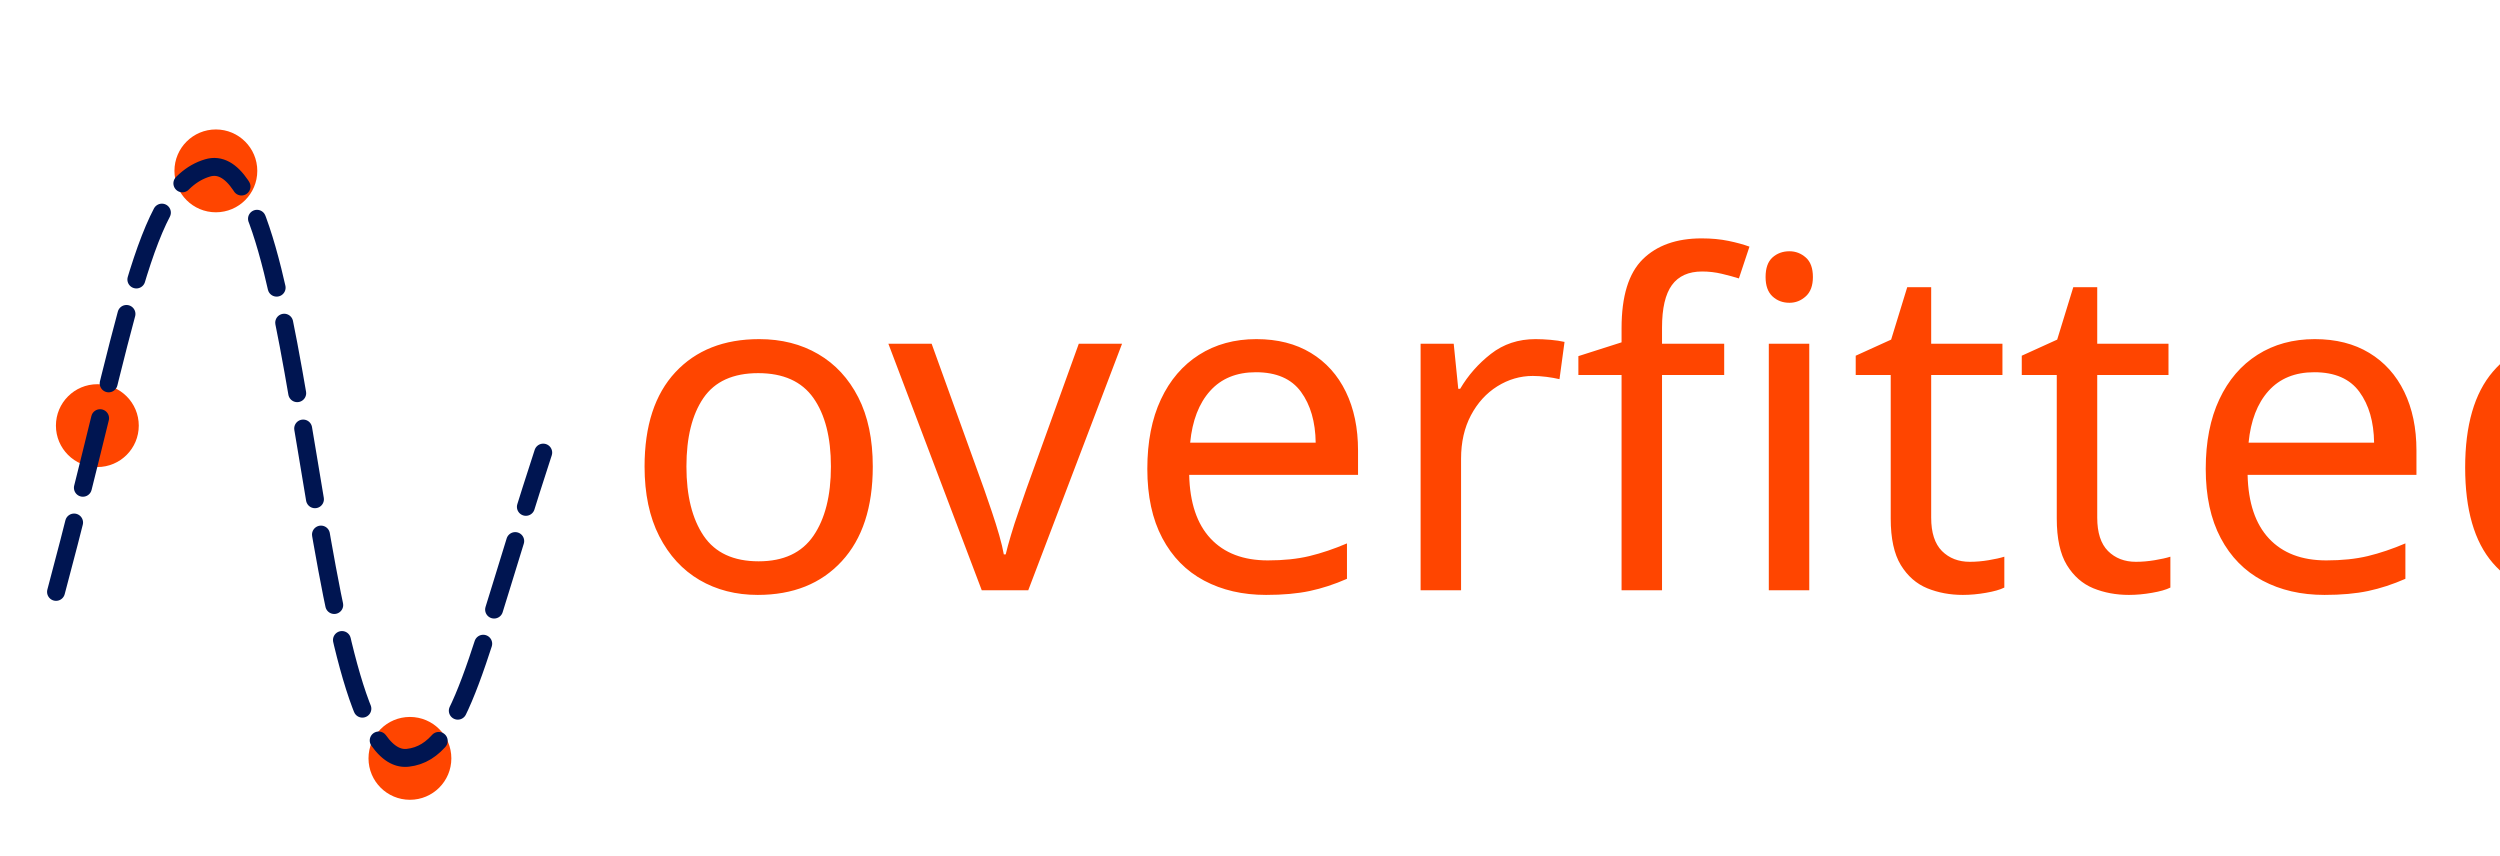
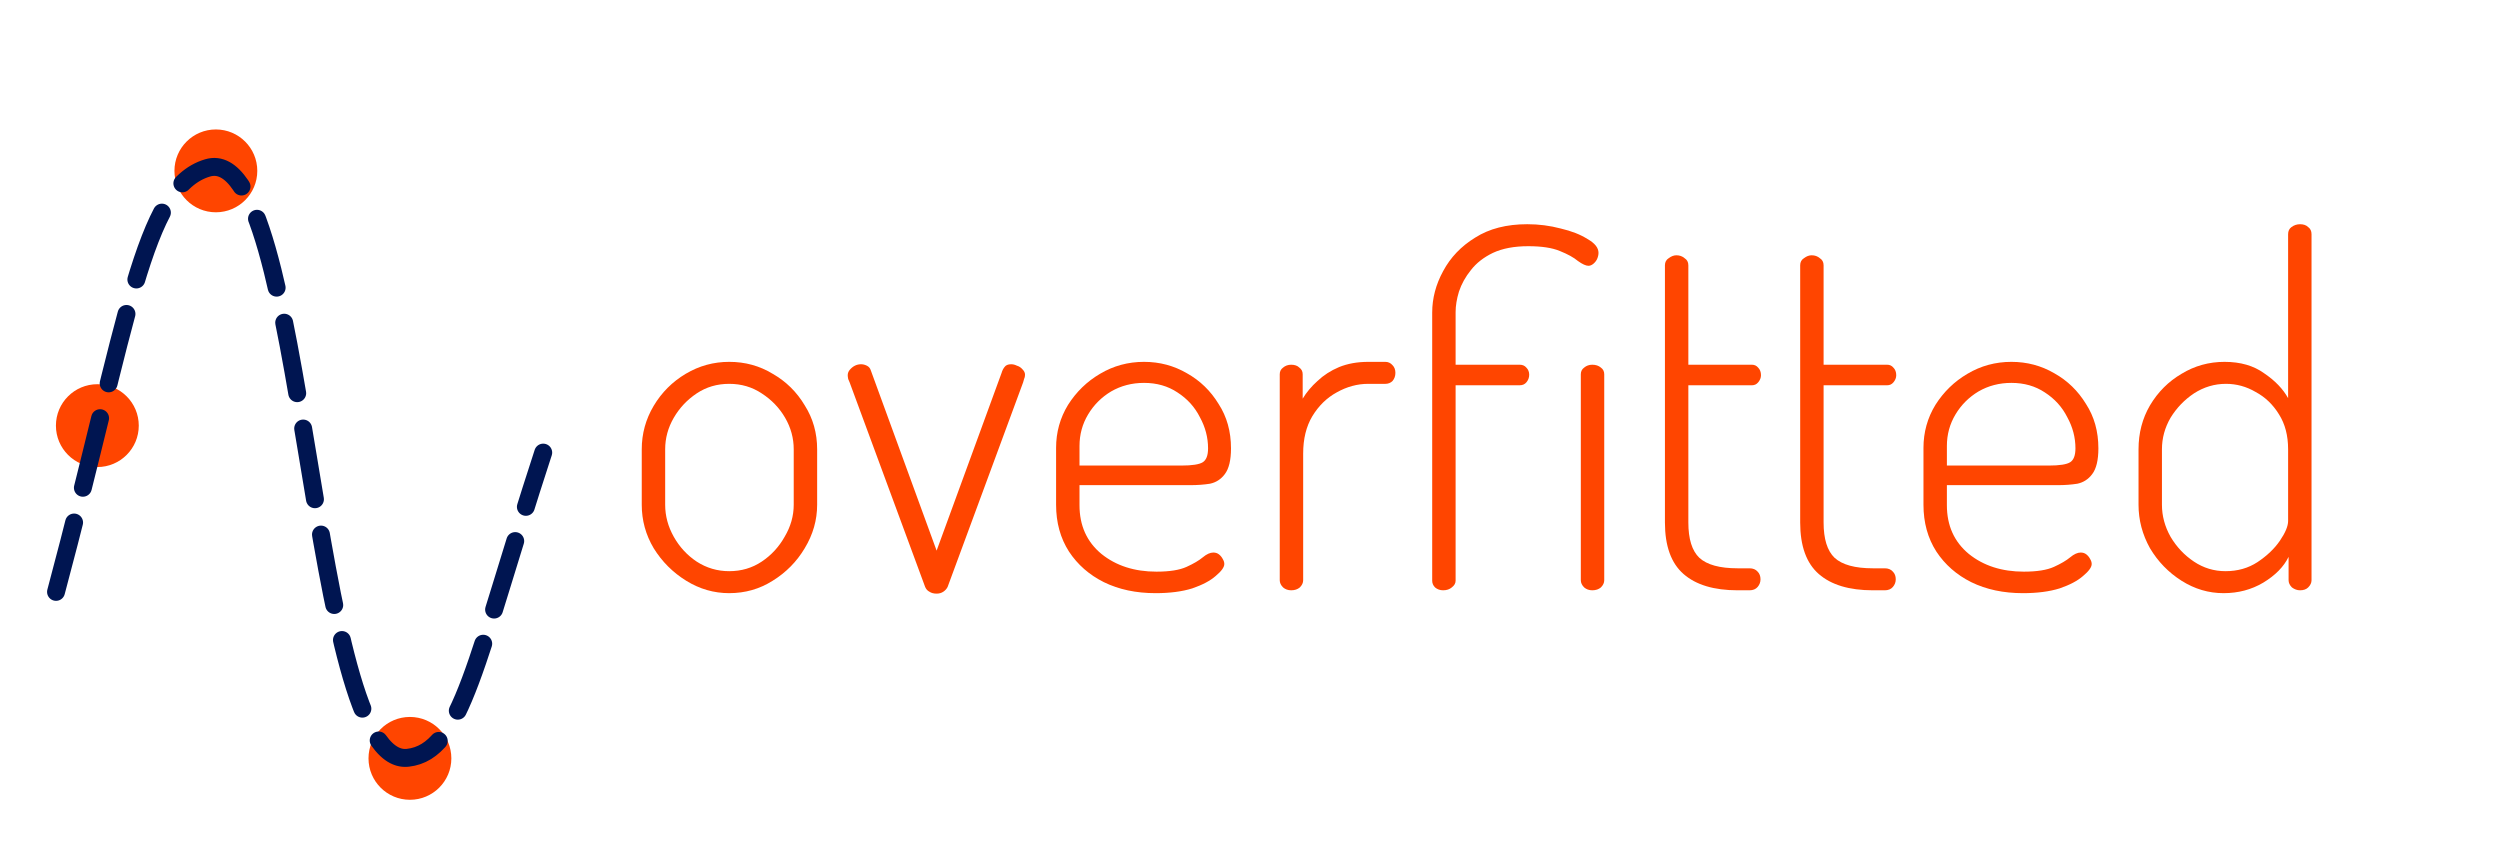
<svg xmlns="http://www.w3.org/2000/svg" version="1.1" id="svg9" width="558" height="191" viewBox="0 0 558 191">
  <defs id="defs13">
    <marker orient="auto" refY="0" refX="0" id="InfiniteLineStart" style="overflow:visible">
      <g transform="translate(-13,0)" style="fill:context-stroke" id="g43279">
        <circle cx="3" cy="0" r="0.8" id="circle43273" />
        <circle cx="6.5" cy="0" r="0.8" id="circle43275" />
        <circle cx="10" cy="0" r="0.8" id="circle43277" />
      </g>
    </marker>
    <marker style="overflow:visible" id="Arrow1Lstart" refX="0.0" refY="0.0" orient="auto">
      <path transform="scale(0.8) translate(12.5,0)" style="fill-rule:evenodd;fill:context-stroke;stroke:context-stroke;stroke-width:1.0pt" d="M 0.0,0.0 L 5.0,-5.0 L -12.5,0.0 L 5.0,5.0 L 0.0,0.0 z " id="path43029" />
    </marker>
    <marker style="overflow:visible" id="SemiCircleIn" refX="0.0" refY="0.0" orient="auto">
      <path transform="scale(0.6)" style="fill-rule:evenodd;fill:context-stroke;stroke:context-stroke;stroke-width:1.0pt" d="M -0.375,-0.046 C -0.375,2.714 1.865,4.954 4.625,4.954 L 4.625,-5.046 C 1.865,-5.046 -0.375,-2.806 -0.375,-0.046 z " id="path43207" />
    </marker>
    <marker style="overflow:visible" id="DotL" refX="0.0" refY="0.0" orient="auto">
      <path transform="scale(0.8) translate(7.4, 1)" style="fill-rule:evenodd;fill:context-stroke;stroke:context-stroke;stroke-width:1.0pt" d="M -2.5,-1.0 C -2.5,1.76 -4.74,4.0 -7.5,4.0 C -10.26,4.0 -12.5,1.76 -12.5,-1.0 C -12.5,-3.76 -10.26,-6.0 -7.5,-6.0 C -4.74,-6.0 -2.5,-3.76 -2.5,-1.0 z " id="path43090" />
    </marker>
  </defs>
  <g id="g15">
-     <text xml:space="preserve" style="font-style:normal;font-variant:normal;font-weight:normal;font-stretch:normal;font-size:102.667px;line-height:4.45;font-family:'Segoe UI';-inkscape-font-specification:'Segoe UI';fill:#ff4500;fill-opacity:1;stroke:none" x="138.225" y="131.753" id="text1790">
-       <tspan id="tspan1788" x="138.225" y="131.753" style="font-style:normal;font-variant:normal;font-weight:300;font-stretch:normal;font-size:102.667px;font-family:'Segoe UI';-inkscape-font-specification:'Segoe UI Light';fill:#ff4500;fill-opacity:1">overfitted</tspan>
-     </text>
+     <g aria-label="overfitted" id="text1790" style="font-size:106.667px;line-height:4.45;font-family:'Segoe UI';-inkscape-font-specification:'Segoe UI';fill:#ff4500">
+       <path d="m 162.759,132.393 q -5.12,0 -9.6,-2.773 -4.48,-2.773 -7.253,-7.253 -2.667,-4.48 -2.667,-9.707 v -12.373 q 0,-5.227 2.667,-9.707 2.667,-4.48 7.147,-7.147 4.48,-2.667 9.707,-2.667 5.333,0 9.707,2.667 4.48,2.56 7.147,7.04 2.773,4.373 2.773,9.813 v 12.373 q 0,5.12 -2.773,9.707 -2.667,4.48 -7.147,7.253 -4.373,2.773 -9.707,2.773 z m 0,-4.907 q 4.053,0 7.253,-2.133 3.2,-2.133 5.12,-5.547 2.027,-3.413 2.027,-7.147 v -12.373 q 0,-3.733 -1.92,-7.04 -1.92,-3.307 -5.227,-5.44 -3.2,-2.133 -7.253,-2.133 -4.053,0 -7.253,2.133 -3.2,2.133 -5.12,5.44 -1.92,3.307 -1.92,7.04 v 12.373 q 0,3.733 1.92,7.147 1.92,3.413 5.12,5.547 3.307,2.133 7.253,2.133 z" style="font-weight:300;font-family:Dosis;-inkscape-font-specification:'Dosis Light'" id="path14161" />
+       <path d="m 209.052,132.5 q -0.96,0 -1.6,-0.427 -0.64,-0.32 -0.96,-1.067 L 189.639,85.353 q -0.107,-0.213 -0.32,-0.747 -0.107,-0.533 -0.107,-0.853 0,-0.64 0.427,-1.173 0.533,-0.64 1.173,-0.96 0.64,-0.32 1.387,-0.32 0.64,0 1.28,0.32 0.64,0.32 0.853,0.96 l 14.72,40.32 14.507,-39.68 q 0.213,-0.747 0.64,-1.28 0.427,-0.64 1.493,-0.64 0.64,0 1.28,0.32 0.747,0.213 1.28,0.853 0.533,0.533 0.533,1.173 0,0.533 -0.213,0.96 -0.107,0.427 -0.213,0.747 l -16.853,45.653 q -0.32,0.64 -0.96,1.067 -0.64,0.427 -1.493,0.427 z" style="font-weight:300;font-family:Dosis;-inkscape-font-specification:'Dosis Light'" id="path14163" />
+       <path d="m 257.906,132.393 q -6.507,0 -11.52,-2.453 -4.907,-2.453 -7.787,-6.827 -2.88,-4.48 -2.88,-10.453 V 99.966 q 0,-5.227 2.667,-9.6 2.773,-4.373 7.147,-6.933 4.48,-2.667 9.813,-2.667 5.227,0 9.6,2.56 4.373,2.453 7.04,6.827 2.773,4.267 2.773,9.92 0,3.947 -1.387,5.76 -1.28,1.707 -3.307,2.133 -2.027,0.32 -4.373,0.32 h -24.747 v 4.48 q 0,6.827 4.907,10.88 4.907,3.947 12.267,3.947 4.373,0 6.72,-1.067 2.347,-1.067 3.627,-2.133 1.28,-1.067 2.347,-1.067 0.747,0 1.28,0.427 0.533,0.427 0.853,1.067 0.32,0.533 0.32,1.067 0,1.067 -1.92,2.667 -1.813,1.6 -5.227,2.773 -3.413,1.067 -8.213,1.067 z m -16.96,-28.48 h 22.72 q 3.627,0 4.8,-0.747 1.173,-0.747 1.173,-3.093 0,-3.627 -1.813,-6.933 -1.707,-3.413 -5.013,-5.547 -3.2,-2.133 -7.467,-2.133 -4.053,0 -7.36,1.92 -3.2,1.92 -5.12,5.12 -1.92,3.2 -1.92,7.04 z" style="font-weight:300;font-family:Dosis;-inkscape-font-specification:'Dosis Light'" id="path14165" />
+       <path d="m 288.199,131.753 q -1.067,0 -1.813,-0.64 -0.747,-0.747 -0.747,-1.6 V 83.54 q 0,-0.96 0.747,-1.493 0.747,-0.64 1.813,-0.64 1.173,0 1.813,0.64 0.747,0.533 0.747,1.493 v 5.44 q 1.28,-2.133 3.307,-3.947 2.027,-1.92 4.8,-3.093 2.88,-1.173 6.507,-1.173 h 3.84 q 0.96,0 1.6,0.747 0.64,0.64 0.64,1.707 0,1.067 -0.64,1.813 -0.64,0.64 -1.6,0.64 h -3.84 q -3.627,0 -7.04,1.92 -3.307,1.813 -5.44,5.333 -2.027,3.413 -2.027,8.32 V 129.513 q 0,0.853 -0.747,1.6 -0.747,0.64 -1.92,0.64 z" style="font-weight:300;font-family:Dosis;-inkscape-font-specification:'Dosis Light'" id="path14167" />
+       <path d="m 322.119,131.753 q -1.067,0 -1.813,-0.64 -0.64,-0.64 -0.64,-1.493 V 69.779 q 0,-4.8 2.453,-9.28 2.453,-4.587 7.147,-7.467 4.693,-2.987 11.627,-2.987 3.84,0 7.467,0.96 3.627,0.853 5.973,2.347 2.453,1.387 2.453,3.093 0,0.64 -0.32,1.387 -0.32,0.64 -0.853,1.067 -0.533,0.427 -1.067,0.427 -0.853,0 -2.347,-1.067 -1.387,-1.173 -4.053,-2.24 -2.56,-1.067 -7.04,-1.067 -4.693,0 -7.893,1.493 -3.093,1.493 -4.907,3.84 -1.813,2.24 -2.667,4.8 -0.747,2.453 -0.747,4.587 v 11.733 h 14.293 q 0.96,0 1.493,0.64 0.64,0.64 0.64,1.6 0,0.96 -0.64,1.707 -0.533,0.64 -1.493,0.64 h -14.293 v 43.627 q 0,0.853 -0.853,1.493 -0.747,0.64 -1.92,0.64 z m 33.28,0 q -1.067,0 -1.813,-0.64 -0.747,-0.747 -0.747,-1.6 V 83.54 q 0,-0.96 0.747,-1.493 0.747,-0.64 1.813,-0.64 1.173,0 1.92,0.64 0.747,0.533 0.747,1.493 V 129.513 q 0,0.853 -0.747,1.6 -0.747,0.64 -1.92,0.64 z" style="font-weight:300;font-family:Dosis;-inkscape-font-specification:'Dosis Light'" id="path14169" />
+       <path d="m 387.826,131.753 q -7.893,0 -12.053,-3.627 -4.16,-3.627 -4.16,-11.52 V 59.219 q 0,-1.067 0.853,-1.6 0.853,-0.64 1.707,-0.64 1.067,0 1.813,0.64 0.853,0.533 0.853,1.6 v 22.187 h 14.187 q 0.853,0 1.387,0.64 0.64,0.64 0.64,1.707 0,0.853 -0.64,1.6 -0.533,0.64 -1.387,0.64 h -14.187 v 30.613 q 0,5.547 2.453,7.893 2.56,2.347 8.533,2.347 h 2.667 q 1.173,0 1.813,0.747 0.64,0.64 0.64,1.707 0,0.96 -0.64,1.707 -0.64,0.747 -1.813,0.747 z" style="font-weight:300;font-family:Dosis;-inkscape-font-specification:'Dosis Light'" id="path14171" />
+       <path d="m 418.013,131.753 q -7.893,0 -12.053,-3.627 -4.16,-3.627 -4.16,-11.52 V 59.219 q 0,-1.067 0.853,-1.6 0.853,-0.64 1.707,-0.64 1.067,0 1.813,0.64 0.853,0.533 0.853,1.6 v 22.187 h 14.187 q 0.853,0 1.387,0.64 0.64,0.64 0.64,1.707 0,0.853 -0.64,1.6 -0.533,0.64 -1.387,0.64 h -14.187 v 30.613 q 0,5.547 2.453,7.893 2.56,2.347 8.533,2.347 h 2.667 q 1.173,0 1.813,0.747 0.64,0.64 0.64,1.707 0,0.96 -0.64,1.707 -0.64,0.747 -1.813,0.747 z" style="font-weight:300;font-family:Dosis;-inkscape-font-specification:'Dosis Light'" id="path14173" />
+       <path d="m 451.506,132.393 q -6.507,0 -11.52,-2.453 -4.907,-2.453 -7.787,-6.827 -2.88,-4.48 -2.88,-10.453 V 99.966 q 0,-5.227 2.667,-9.6 2.773,-4.373 7.147,-6.933 4.48,-2.667 9.813,-2.667 5.227,0 9.6,2.56 4.373,2.453 7.04,6.827 2.773,4.267 2.773,9.92 0,3.947 -1.387,5.76 -1.28,1.707 -3.307,2.133 -2.027,0.32 -4.373,0.32 h -24.747 v 4.48 q 0,6.827 4.907,10.88 4.907,3.947 12.267,3.947 4.373,0 6.72,-1.067 2.347,-1.067 3.627,-2.133 1.28,-1.067 2.347,-1.067 0.747,0 1.28,0.427 0.533,0.427 0.853,1.067 0.32,0.533 0.32,1.067 0,1.067 -1.92,2.667 -1.813,1.6 -5.227,2.773 -3.413,1.067 -8.213,1.067 z m -16.96,-28.48 h 22.72 q 3.627,0 4.8,-0.747 1.173,-0.747 1.173,-3.093 0,-3.627 -1.813,-6.933 -1.707,-3.413 -5.013,-5.547 -3.2,-2.133 -7.467,-2.133 -4.053,0 -7.36,1.92 -3.2,1.92 -5.12,5.12 -1.92,3.2 -1.92,7.04 z" style="font-weight:300;font-family:Dosis;-inkscape-font-specification:'Dosis Light'" id="path14175" />
+       <path d="m 496.307,132.393 q -5.013,0 -9.387,-2.773 -4.373,-2.773 -7.04,-7.253 -2.56,-4.587 -2.56,-9.707 v -12.373 q 0,-5.44 2.56,-9.813 2.667,-4.48 7.04,-7.04 4.373,-2.667 9.6,-2.667 5.333,0 8.853,2.56 3.627,2.453 5.333,5.547 V 52.286 q 0,-1.067 0.747,-1.6 0.853,-0.64 1.92,-0.64 1.173,0 1.813,0.64 0.747,0.533 0.747,1.6 V 129.513 q 0,0.853 -0.747,1.6 -0.64,0.64 -1.813,0.64 -0.96,0 -1.813,-0.64 -0.747,-0.747 -0.747,-1.6 v -5.227 q -1.6,3.307 -5.653,5.76 -3.947,2.347 -8.853,2.347 z m 0.427,-4.907 q 4.053,0 7.147,-2.027 3.2,-2.133 5.013,-4.8 1.813,-2.667 1.813,-4.373 v -16 q 0,-4.587 -2.027,-7.787 -2.027,-3.307 -5.227,-5.013 -3.093,-1.813 -6.613,-1.813 -3.84,0 -7.147,2.133 -3.2,2.133 -5.227,5.44 -1.92,3.307 -1.92,7.04 v 12.373 q 0,3.733 1.92,7.147 2.027,3.413 5.227,5.547 3.2,2.133 7.04,2.133 z" style="font-weight:300;font-family:Dosis;-inkscape-font-specification:'Dosis Light'" id="path14177" />
+     </g>
    <circle style="fill:#ff4500;fill-opacity:1;stroke-width:4;stroke-linecap:round;stroke-miterlimit:4;stroke-dasharray:16, 8;stroke-dashoffset:0" id="path62949" r="9.246" cy="169.268" cx="91.496" />
    <circle style="fill:#ff4500;fill-opacity:1;stroke-width:4;stroke-linecap:round;stroke-miterlimit:4;stroke-dasharray:16, 8;stroke-dashoffset:0" id="path62949-6" cx="48.181" cy="38.139" r="9.246" />
    <circle style="fill:#ff4500;fill-opacity:1;stroke-width:4;stroke-linecap:round;stroke-miterlimit:4;stroke-dasharray:16, 8;stroke-dashoffset:0" id="path62949-0" cx="21.728" cy="95.001" r="9.246" />
    <path style="fill:none;stroke:#001551;stroke-width:4;stroke-linecap:round;stroke-linejoin:miter;stroke-miterlimit:4;stroke-dasharray:16, 8;stroke-dashoffset:0;stroke-opacity:1" d="M 12.505,132.108 C 28.681,71.637 31.775,41.771 46.341,37.476 68.555,30.926 68.84,171.587 91.001,169.142 103.123,167.805 106.144,147.251 121.246,101.021" id="path42457" />
  </g>
</svg>
